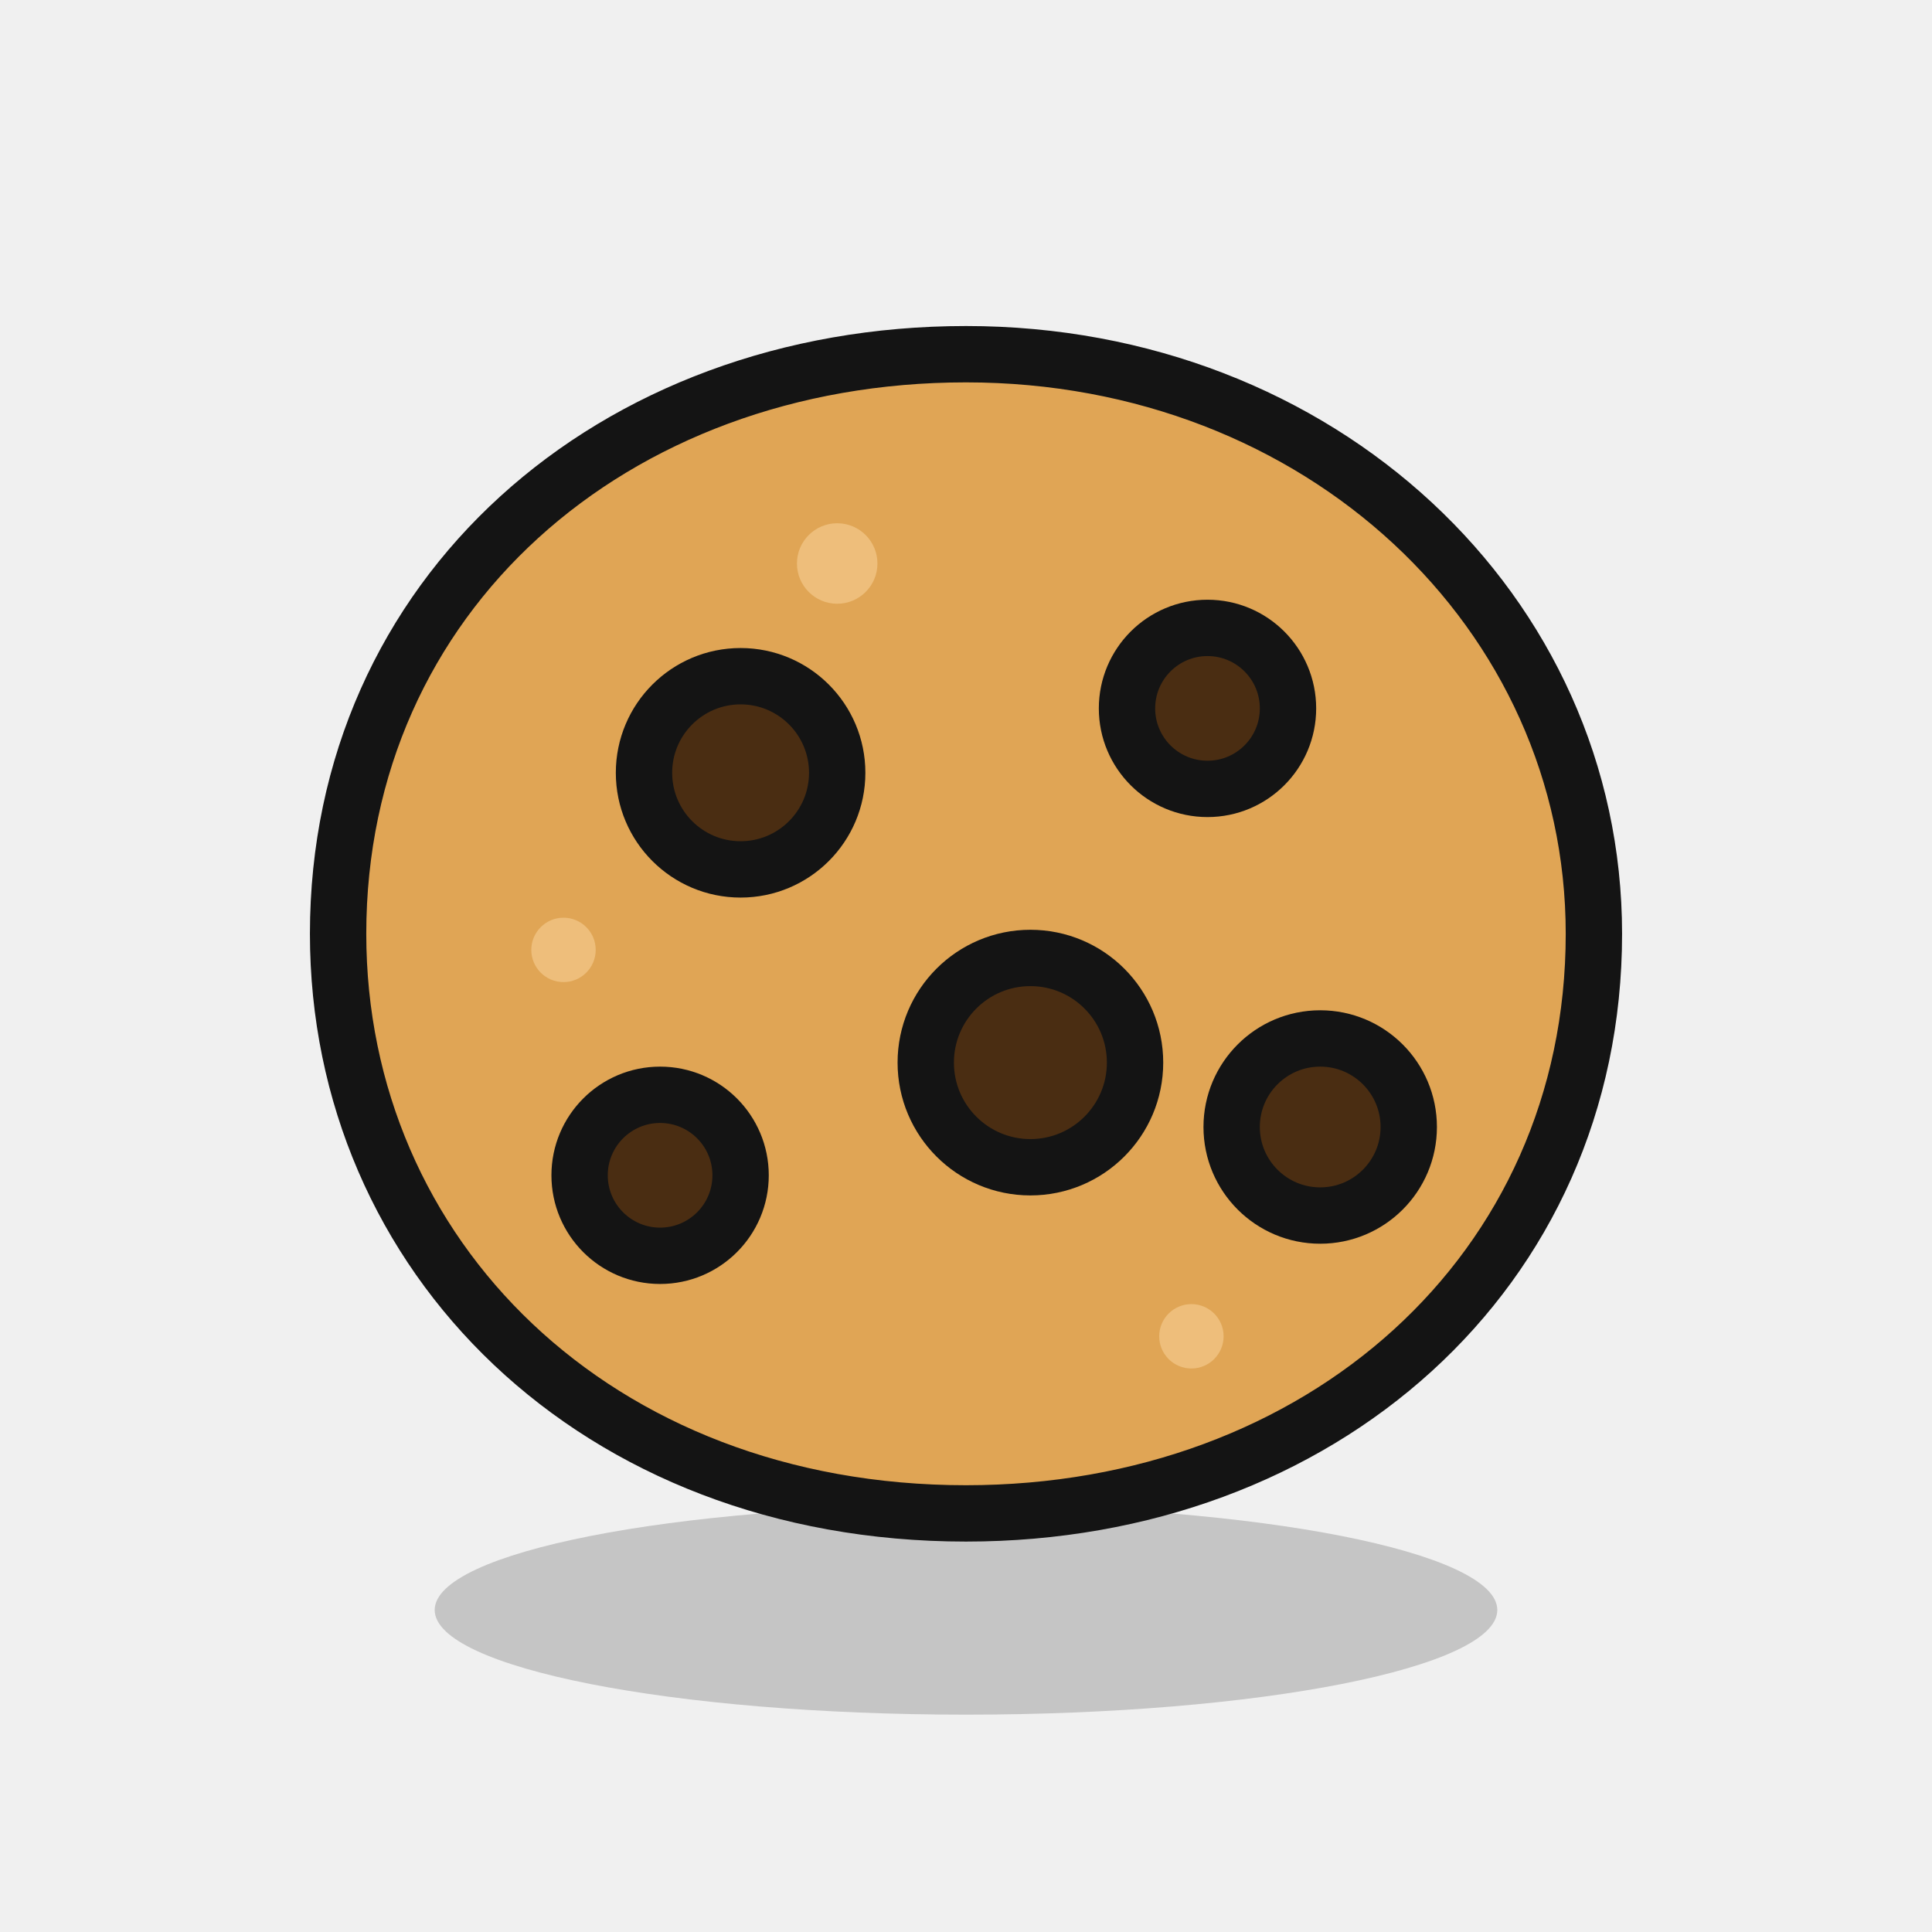
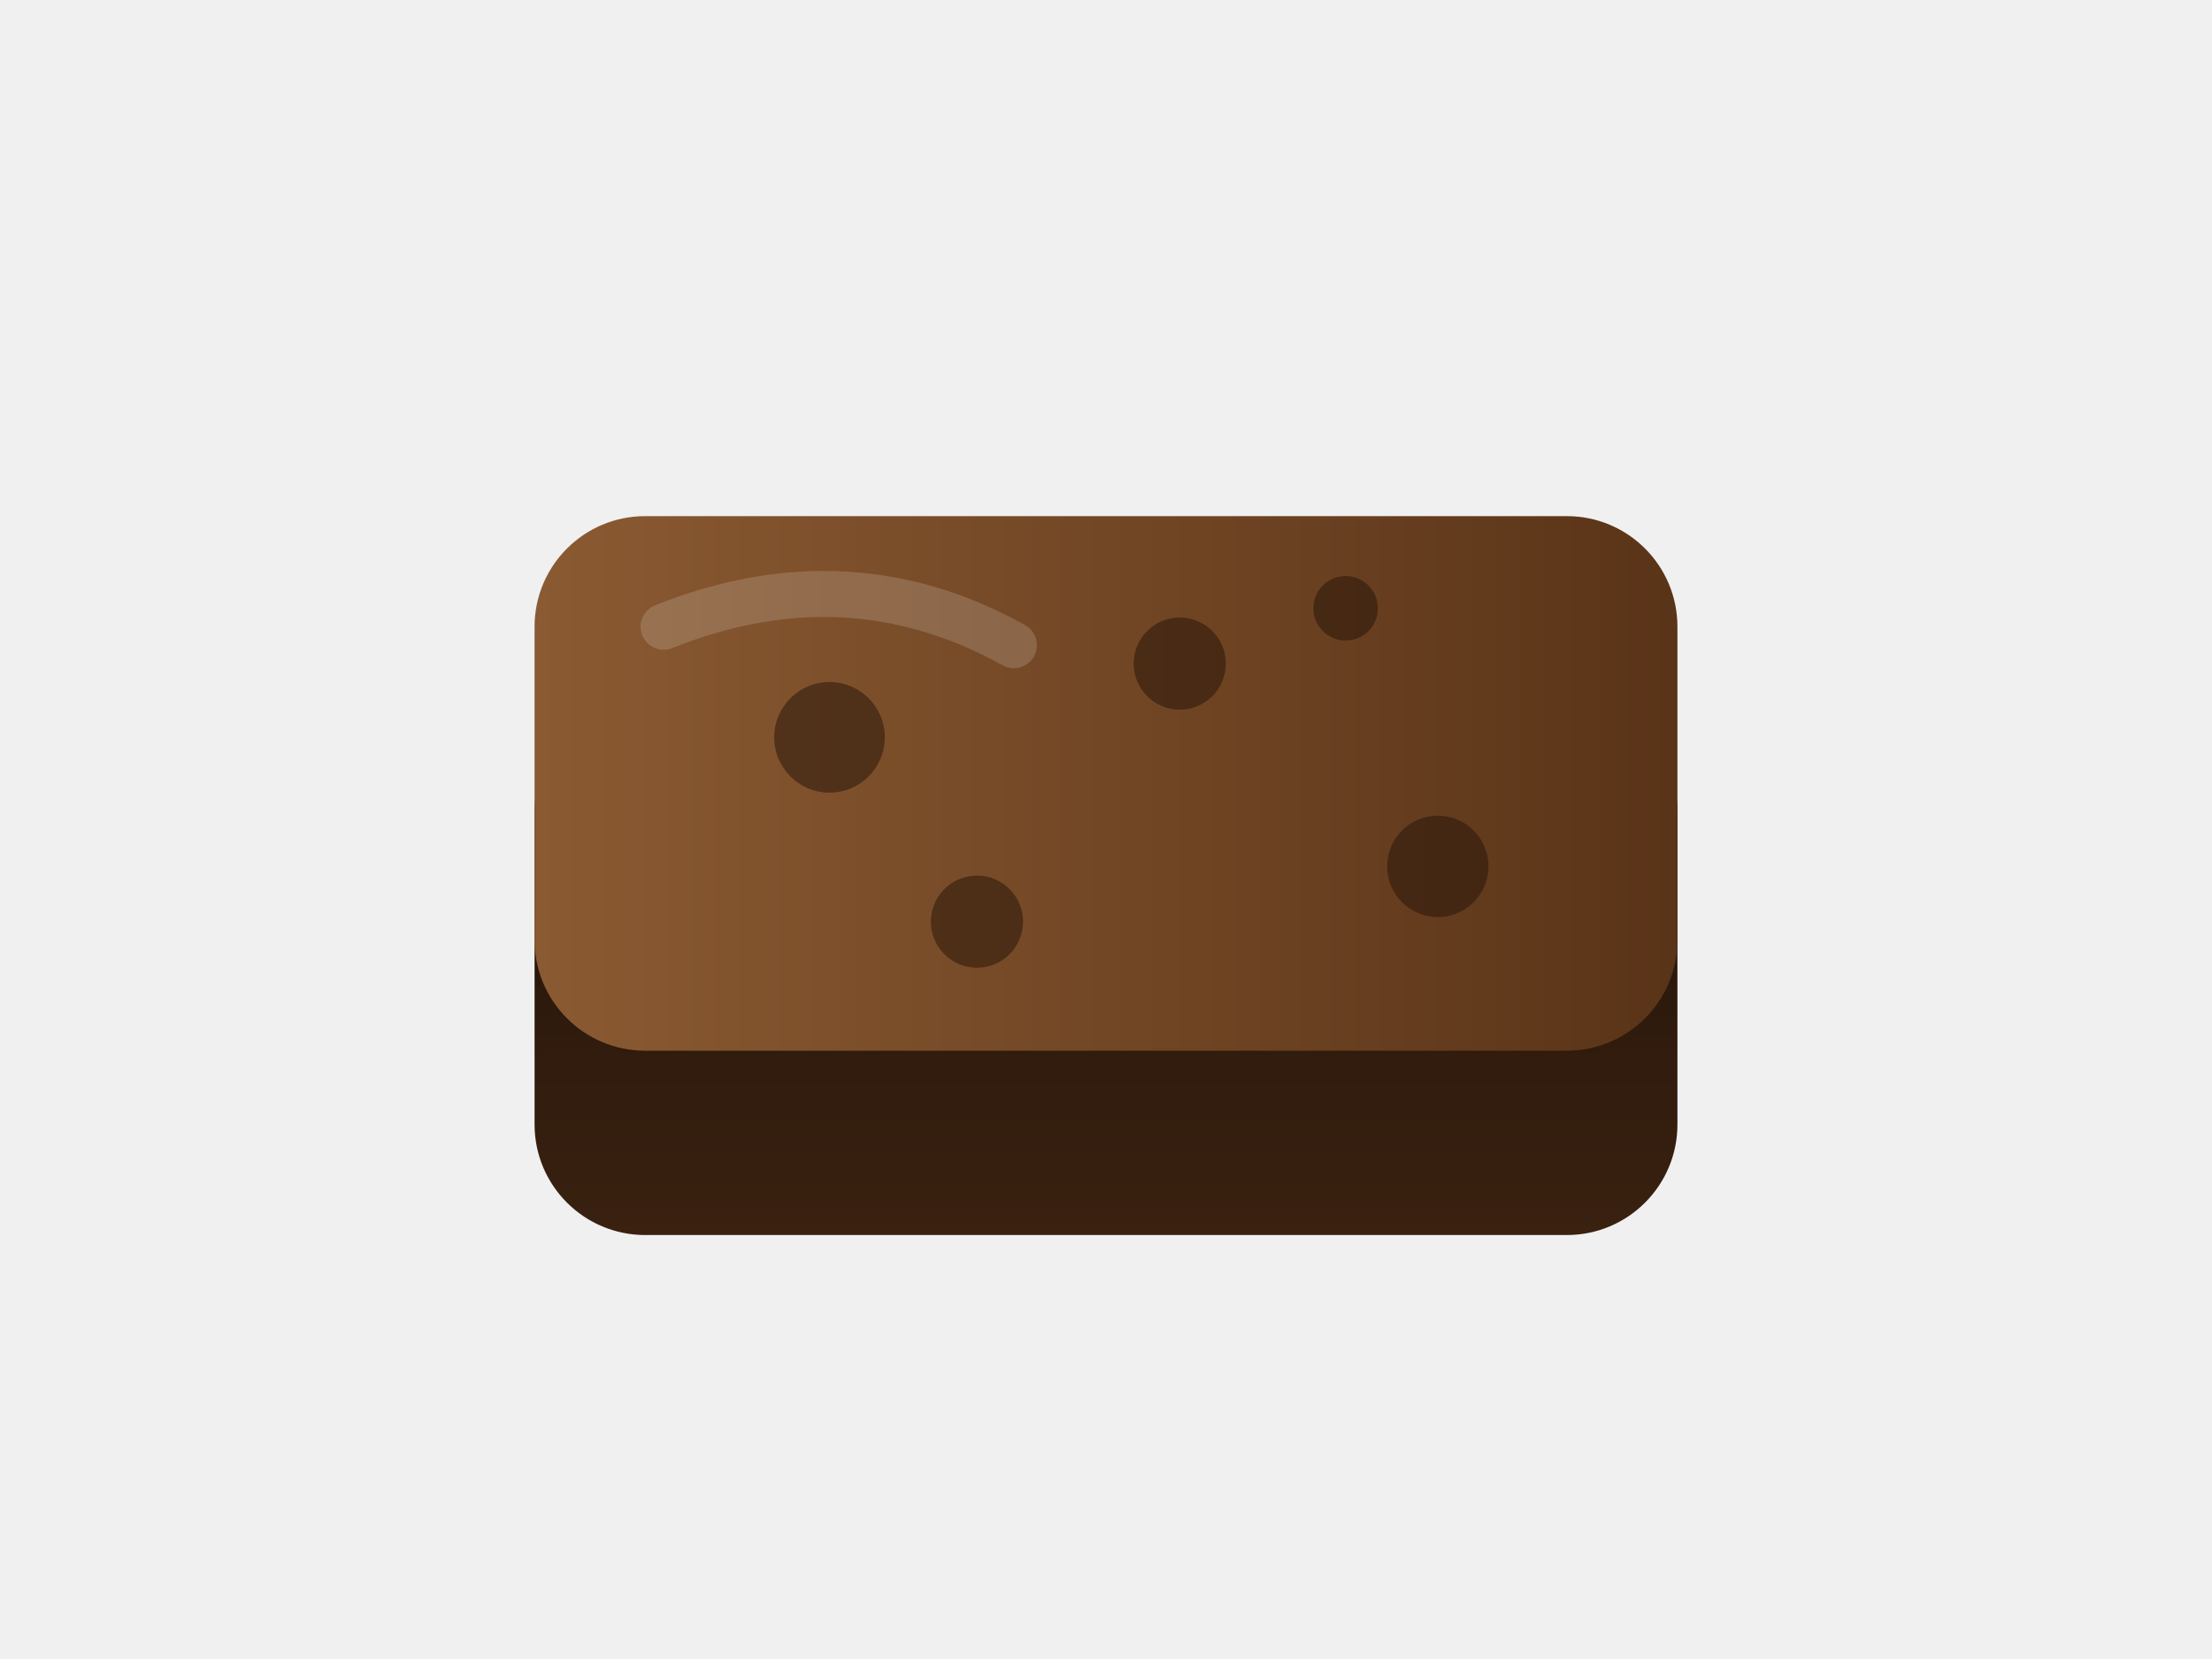
- <svg xmlns="http://www.w3.org/2000/svg" viewBox="0 0 240 240" width="240" height="240" role="img" aria-label="Cookie comestible cartoon">
-   <g stroke="#141414" stroke-width="7" stroke-linejoin="round">
-     <ellipse cx="120" cy="200" rx="66" ry="13" fill="#000" opacity=".18" stroke="none" />
-     <path d="M120,44 c44,0 78,32 78,72 c0,42 -34,72 -78,72 c-46,0 -78,-32 -78,-72 c0,-42 34,-72 78,-72 Z" fill="#e0a555" />
-     <g fill="#4a2d12">
-       <circle cx="92" cy="96" r="12" />
-       <circle cx="150" cy="88" r="10" />
-       <circle cx="128" cy="132" r="13" />
-       <circle cx="82" cy="146" r="10" />
-       <circle cx="164" cy="140" r="11" />
+ <svg xmlns="http://www.w3.org/2000/svg" viewBox="0 0 240 180" width="240" height="180" role="img" aria-label="Brownie">
+   <defs>
+     <linearGradient id="bro-top" x1="0" y1="0" x2="1" y2="0">
+       <stop offset="0" stop-color="#8A5A32" />
+       <stop offset="1" stop-color="#5A3418" />
+     </linearGradient>
+     <linearGradient id="bro-side" x1="0" y1="1" x2="0" y2="0">
+       <stop offset="0" stop-color="#3A2110" />
+       <stop offset="1" stop-color="#1E1108" />
+     </linearGradient>
+   </defs>
+   <g>
+     <rect x="58" y="76" width="124" height="58" rx="12" fill="url(#bro-side)" />
+     <rect x="58" y="56" width="124" height="58" rx="12" fill="url(#bro-top)" />
+     <g fill="#2A160A" opacity=".55">
+       <circle cx="90" cy="80" r="6" />
+       <circle cx="128" cy="72" r="5" />
+       <circle cx="156" cy="94" r="5.5" />
+       <circle cx="106" cy="100" r="5" />
+       <circle cx="146" cy="66" r="3.5" />
    </g>
-   </g>
-   <g fill="#f3c98b" opacity=".7">
-     <circle cx="104" cy="70" r="5" />
-     <circle cx="70" cy="118" r="4" />
-     <circle cx="148" cy="166" r="4" />
+     <path d="M72,68 q20,-8 38,2" stroke="#fff" stroke-opacity=".16" stroke-width="5" stroke-linecap="round" fill="none" />
  </g>
</svg>
